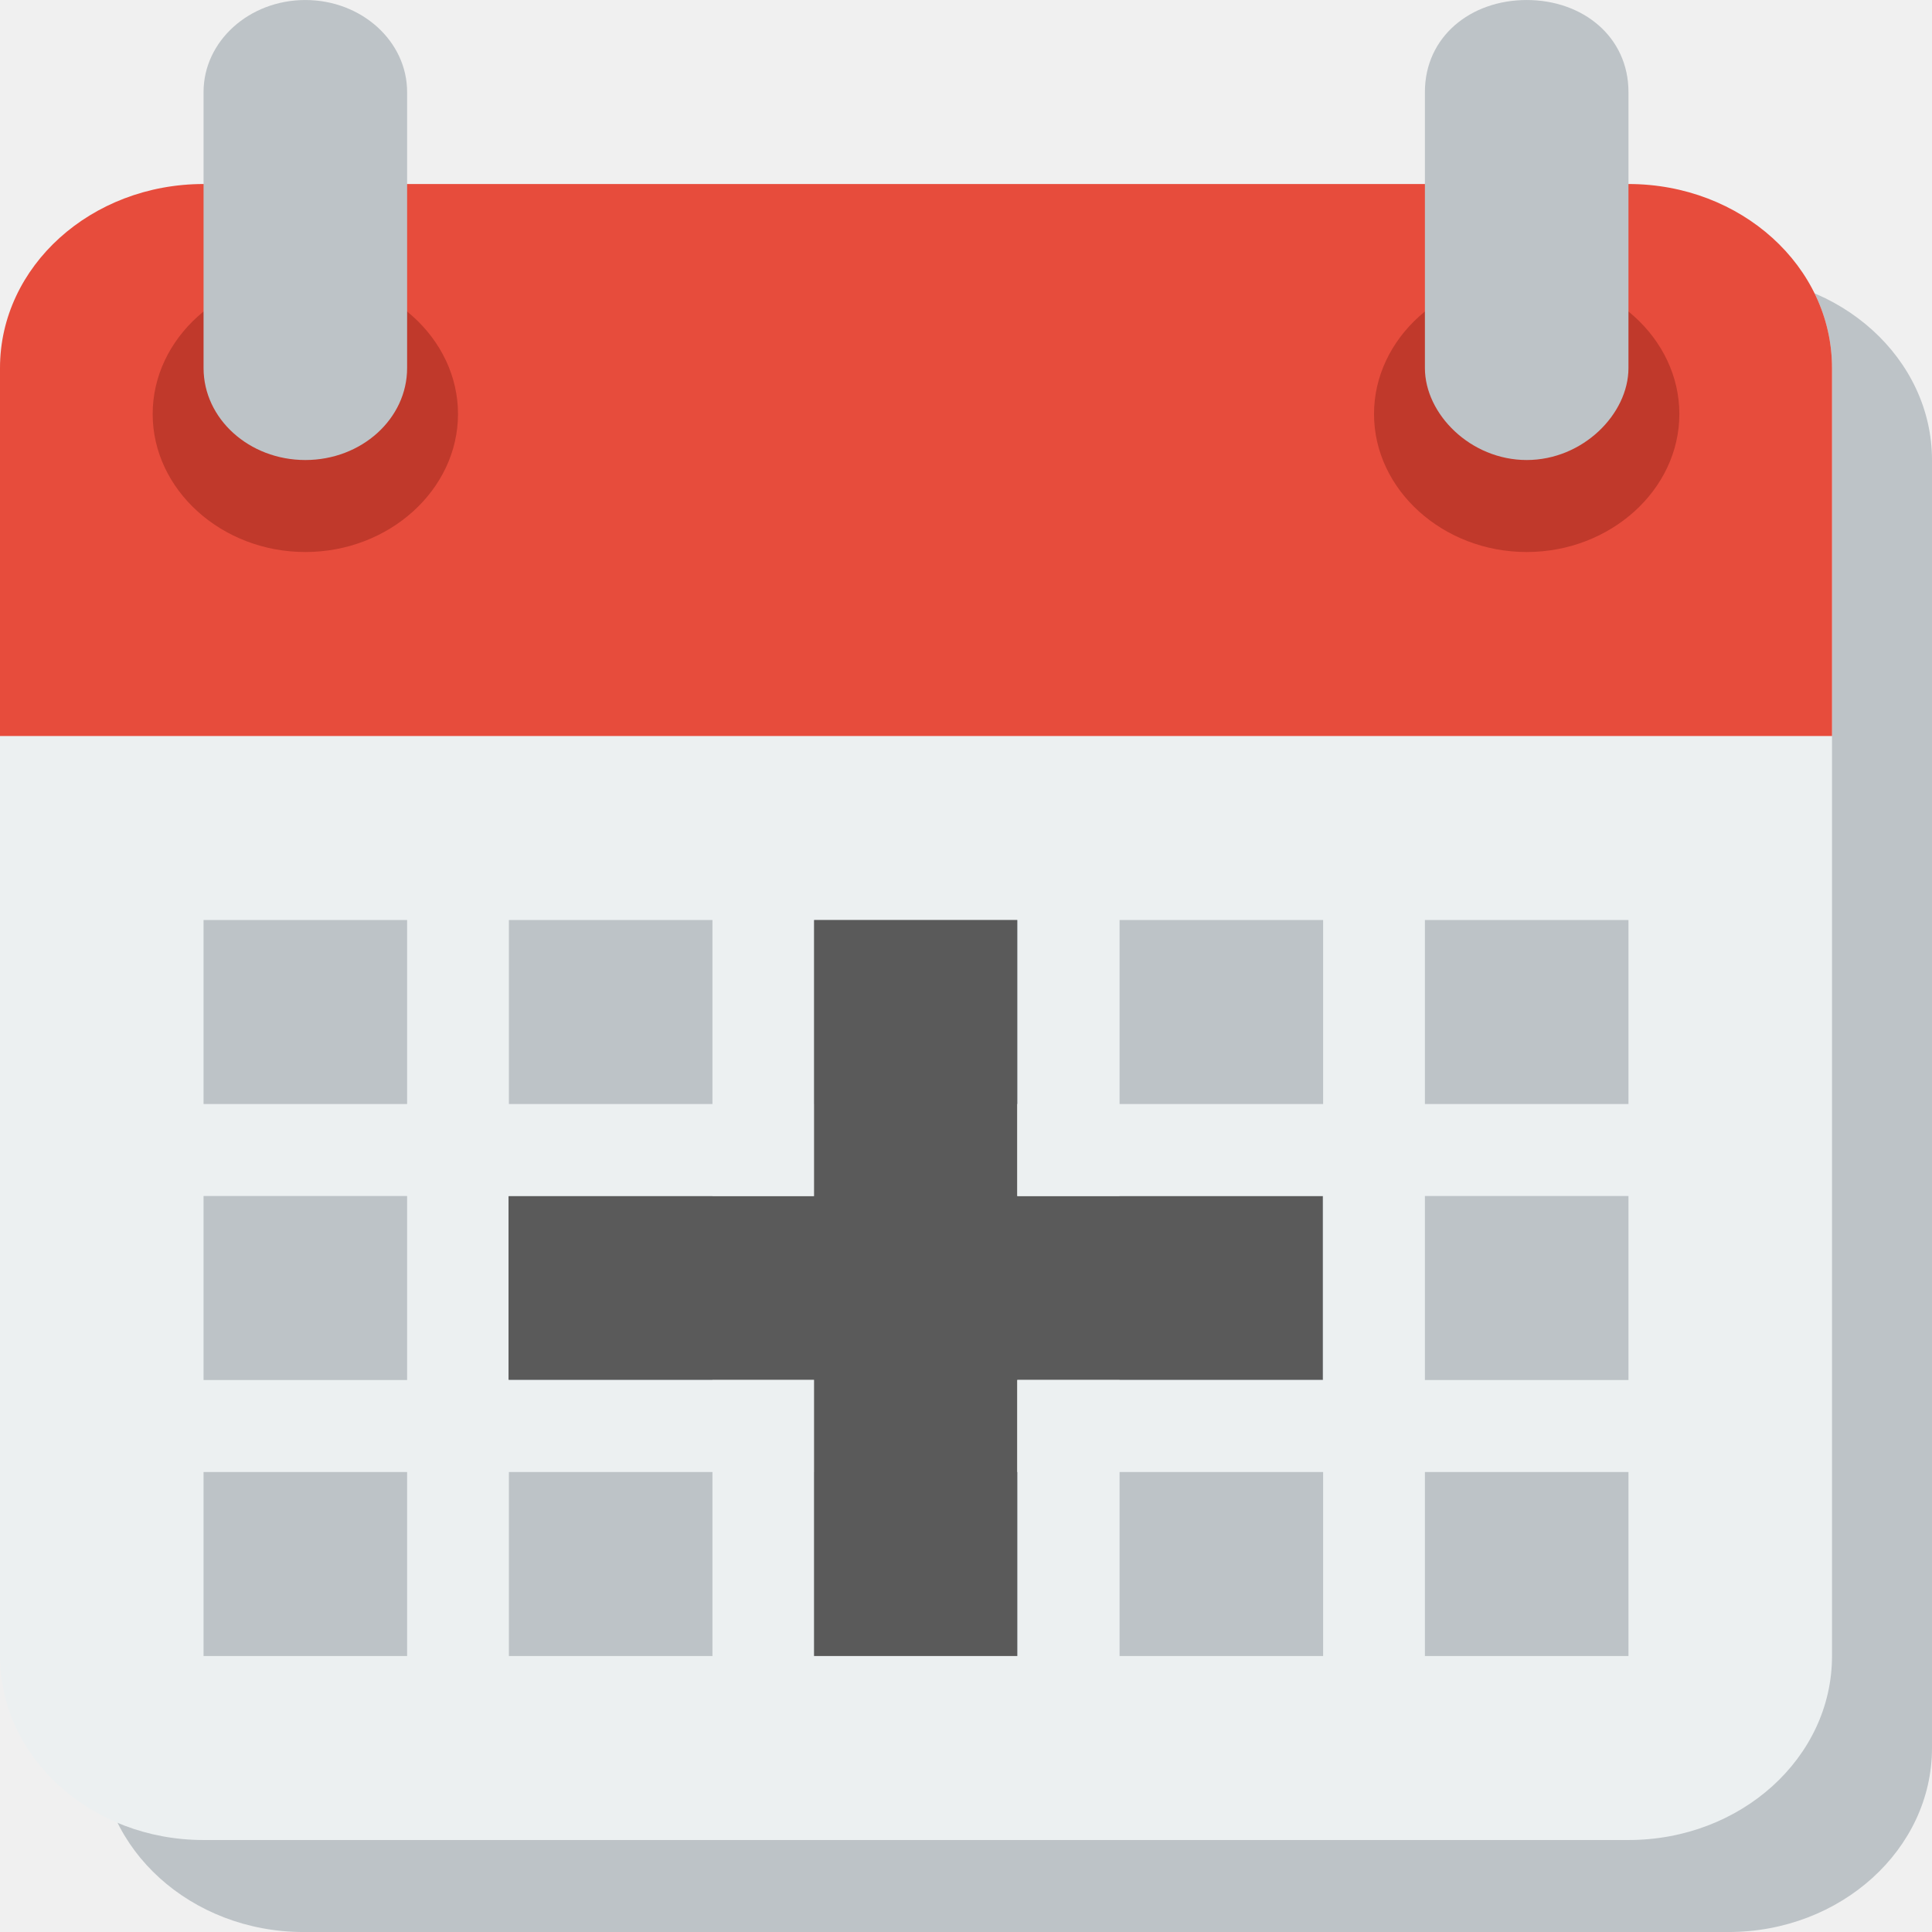
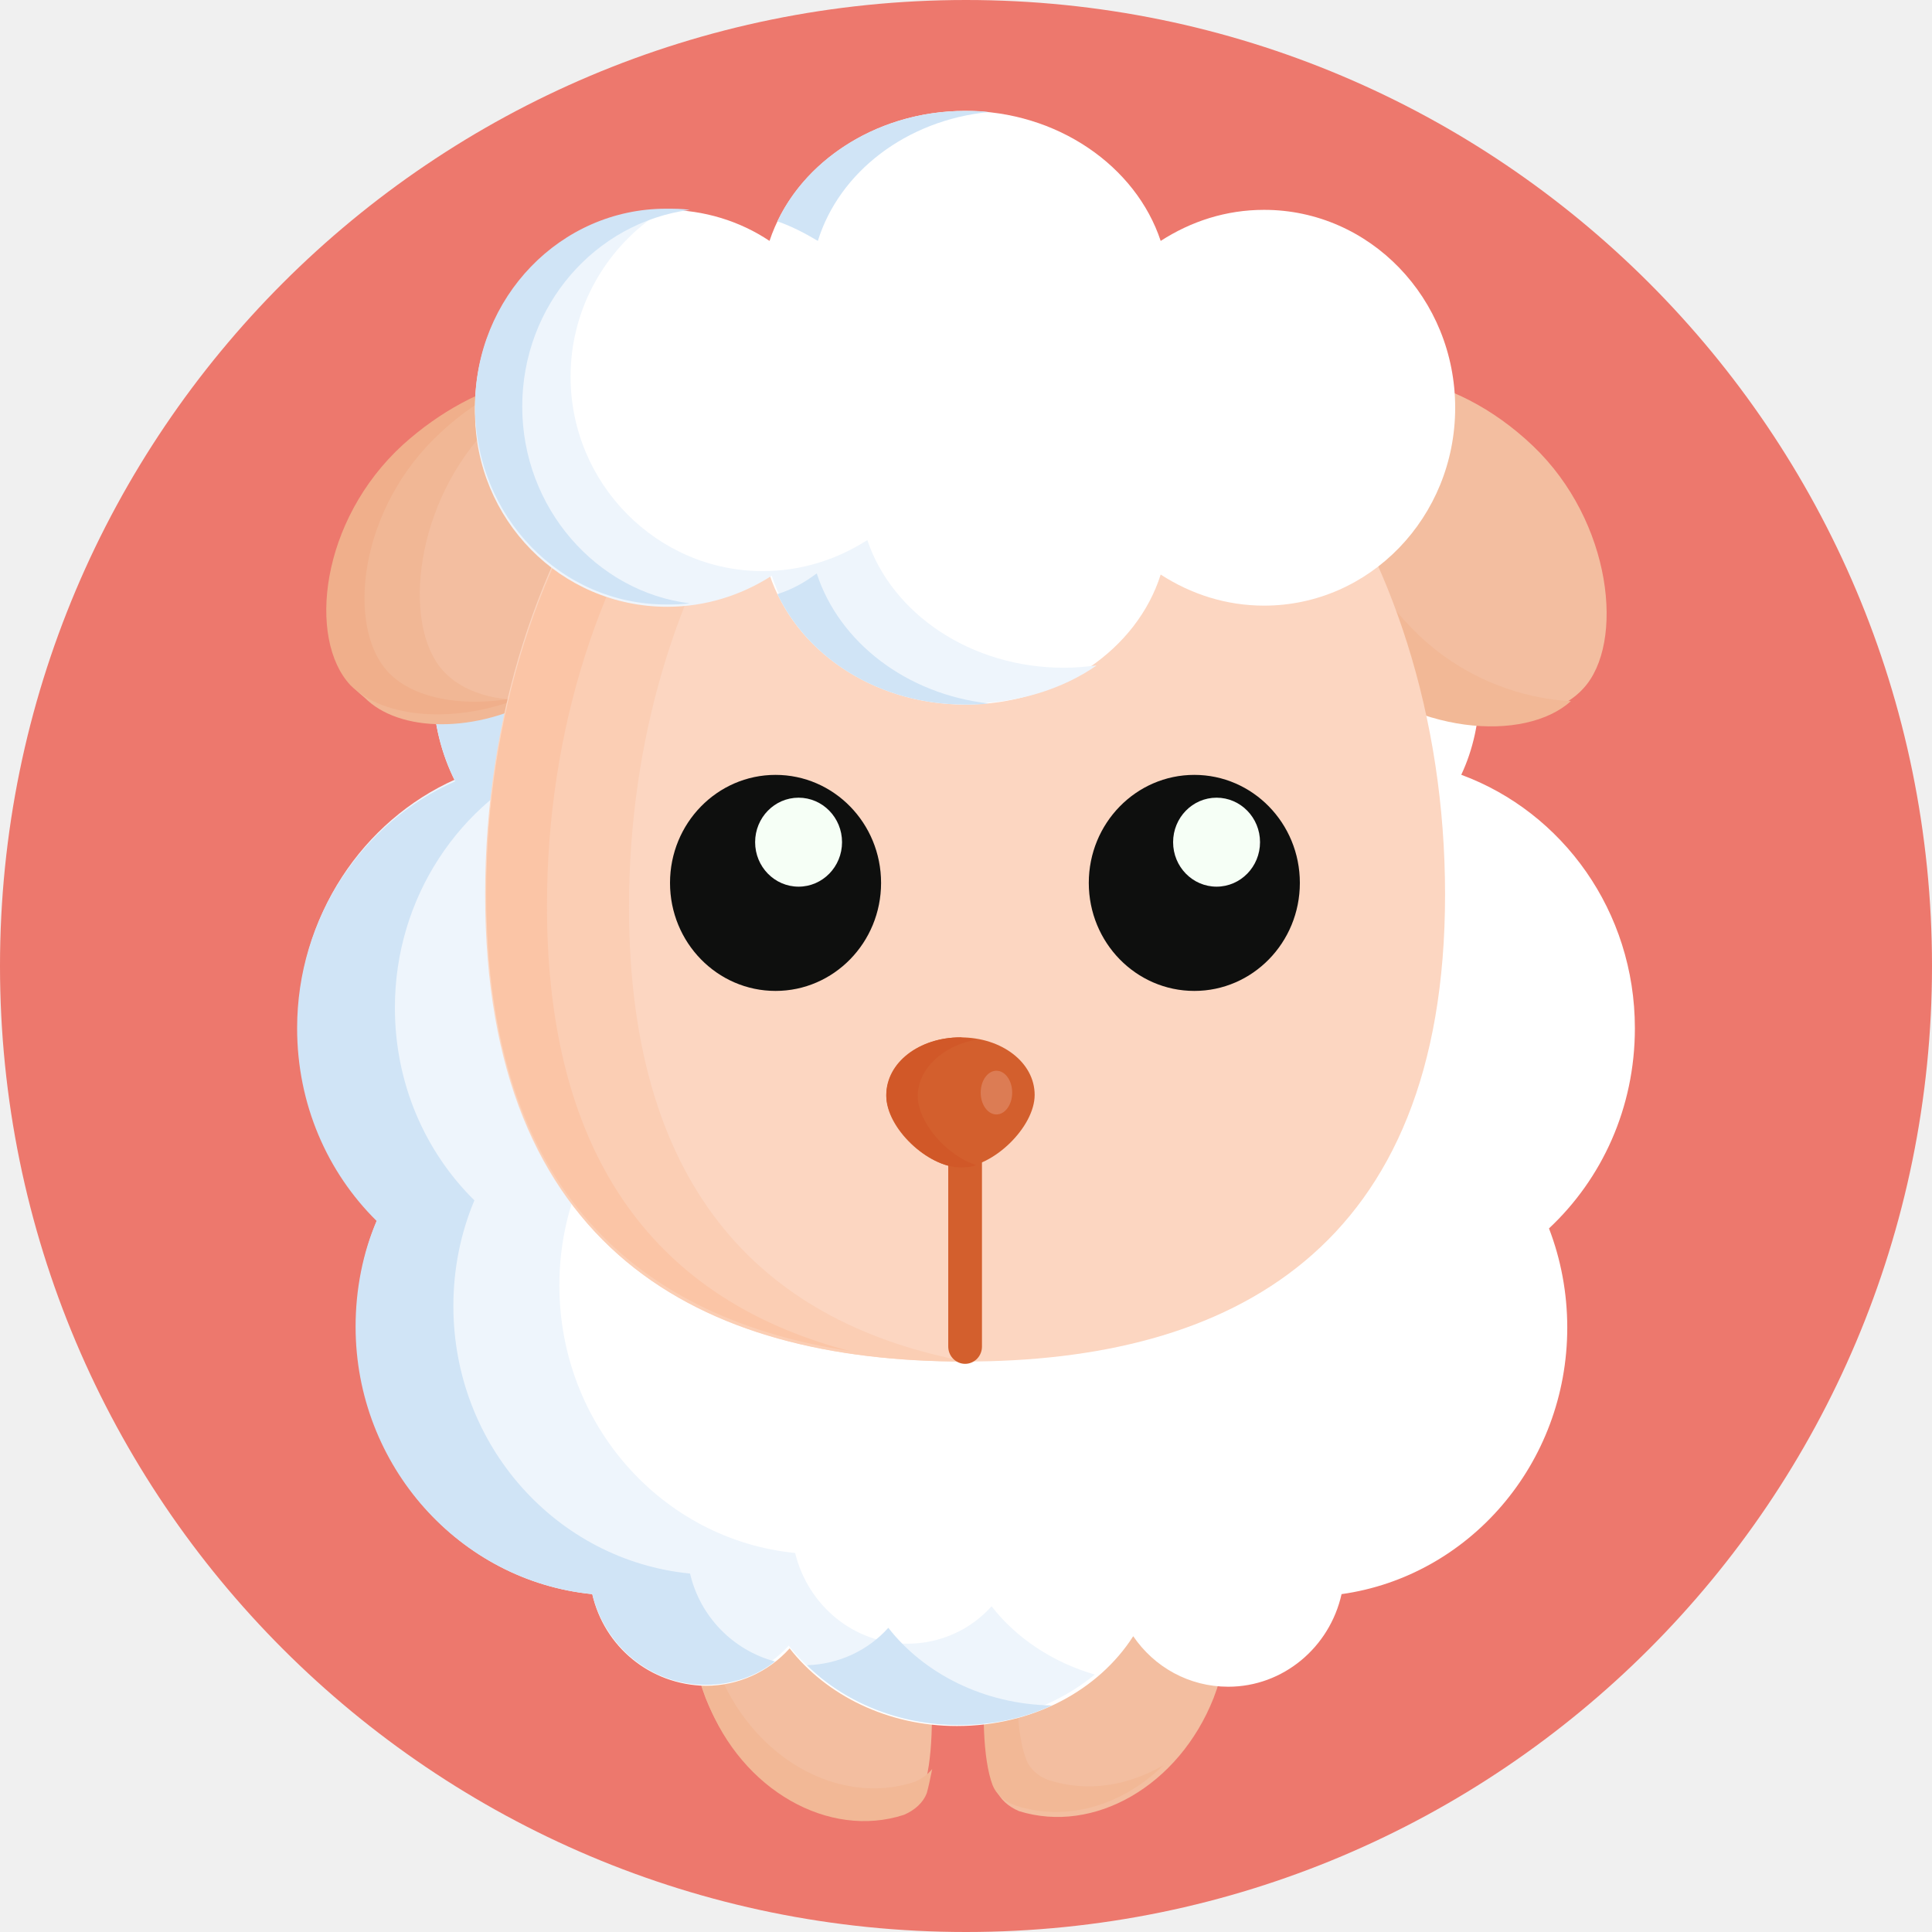
- <svg xmlns="http://www.w3.org/2000/svg" width="100%" height="100%" viewBox="0 0 24 24" version="1.1" xml:space="preserve" style="fill-rule:evenodd;clip-rule:evenodd;stroke-linejoin:round;stroke-miterlimit:2;">
-   <g transform="matrix(1.14286,0,0,1.14286,-1.71429,-1176.46)">
-     <g transform="matrix(1.10629,0,0,1,-0.732195,0)">
-       <path d="M5,1032.4C3.895,1032.4 3,1033.3 3,1034.4L3,1048.4C3,1049.5 3.895,1050.4 5,1050.4L19,1050.4C20.105,1050.4 21,1049.5 21,1048.4L21,1034.4C21,1033.3 20.105,1032.4 19,1032.4L5,1032.4Z" style="fill:rgb(189,195,199);fill-rule:nonzero;" />
-     </g>
-     <g transform="matrix(1.10629,0,0,1,-1.81888,1028.4)">
-       <path d="M5,3C3.895,3 3,3.895 3,5L3,19C3,20.105 3.895,21 5,21L19,21C20.105,21 21,20.105 21,19L21,5C21,3.895 20.105,3 19,3L5,3Z" style="fill:rgb(236,240,241);fill-rule:nonzero;" />
-     </g>
-     <g transform="matrix(1.10629,0,0,1,-1.81888,1028.4)">
-       <path d="M5,3C3.895,3 3,3.895 3,5L3,9L21,9L21,5C21,3.895 20.105,3 19,3L5,3Z" style="fill:rgb(231,76,60);fill-rule:nonzero;" />
-     </g>
-     <g transform="matrix(1.10629,0,0,1,-1.26573,1028.4)">
-       <path d="M7,5.5C7,6.323 6.323,7 5.5,7C4.677,7 4,6.323 4,5.5C4,4.677 4.677,4 5.5,4C6.323,4 7,4.677 7,5.5Z" style="fill:rgb(192,57,43);fill-rule:nonzero;" />
-     </g>
-     <g transform="matrix(1.10629,0,0,1,-1.81888,1028.4)">
-       <path d="M6,1C5.448,1 5,1.448 5,2L5,5C5,5.552 5.448,6 6,6C6.552,6 7,5.552 7,5L7,2C7,1.448 6.552,1 6,1Z" style="fill:rgb(189,195,199);fill-rule:nonzero;" />
-     </g>
-     <g transform="matrix(1.10629,0,0,1,12.0098,1028.4)">
-       <path d="M7,5.5C7,6.323 6.323,7 5.5,7C4.677,7 4,6.323 4,5.5C4,4.677 4.677,4 5.5,4C6.323,4 7,4.677 7,5.5Z" style="fill:rgb(192,57,43);fill-rule:nonzero;" />
-     </g>
-     <g transform="matrix(1.10629,0,0,1,-1.81888,0)">
-       <path d="M18,1029.4C17.448,1029.4 17,1029.8 17,1030.4L17,1033.4C17,1033.9 17.448,1034.4 18,1034.4C18.552,1034.4 19,1033.9 19,1033.4L19,1030.4C19,1029.8 18.552,1029.4 18,1029.4Z" style="fill:rgb(189,195,199);fill-rule:nonzero;" />
-       <path d="M5,1039.4L5,1041.4L7,1041.4L7,1039.4L5,1039.4ZM8,1039.4L8,1041.4L10,1041.4L10,1039.4L8,1039.4ZM11,1039.4L11,1041.4L13,1041.4L13,1039.4L11,1039.4ZM14,1039.4L14,1041.4L16,1041.4L16,1039.4L14,1039.4ZM17,1039.4L17,1041.4L19,1041.4L19,1039.4L17,1039.4Z" style="fill:rgb(189,195,199);fill-rule:nonzero;" />
-       <path d="M5,1042.4L5,1044.4L7,1044.4L7,1042.4L5,1042.4ZM8,1042.4L8,1044.4L10,1044.4L10,1042.4L8,1042.4ZM11,1042.4L11,1044.4L13,1044.4L13,1042.4L11,1042.4ZM14,1042.4L14,1044.4L16,1044.4L16,1042.4L14,1042.4ZM17,1042.4L17,1044.4L19,1044.4L19,1042.4L17,1042.4Z" style="fill:rgb(189,195,199);fill-rule:nonzero;" />
-       <path d="M5,1045.4L5,1047.4L7,1047.4L7,1045.4L5,1045.4ZM8,1045.4L8,1047.4L10,1047.4L10,1045.4L8,1045.4ZM11,1045.4L11,1047.4L13,1047.4L13,1045.4L11,1045.4ZM14,1045.4L14,1047.4L16,1047.4L16,1045.4L14,1045.4ZM17,1045.4L17,1047.4L19,1047.4L19,1045.4L17,1045.4Z" style="fill:rgb(189,195,199);fill-rule:nonzero;" />
-     </g>
-     <g transform="matrix(0.911013,0,0,0.820068,0.522237,1030.53)">
-       <rect x="10.786" y="10.816" width="2.423" height="9.755" style="fill:rgb(90,90,90);" />
-     </g>
-     <g transform="matrix(5.57835e-17,0.823483,-0.907235,5.02147e-17,25.6903,1033.52)">
-       <rect x="10.786" y="10.816" width="2.423" height="9.755" style="fill:rgb(90,90,90);" />
-     </g>
+ <svg xmlns="http://www.w3.org/2000/svg" width="100%" height="100%" viewBox="0 0 1024 1024" version="1.1" xml:space="preserve" style="fill-rule:evenodd;clip-rule:evenodd;stroke-linecap:round;stroke-linejoin:round;">
+   <g transform="matrix(0.457143,0,0,-0.457143,0,1024)">
+     <path d="M1120,2240C1738.55,2240 2240,1738.56 2240,1120C2240,501.441 1738.55,0 1120,0C501.441,0 0,501.441 0,1120C0,1738.56 501.441,2240 1120,2240" style="fill:rgb(237,120,109);" />
+   </g>
+   <g transform="matrix(0.484319,0,0,-0.495743,-30.9218,1077.92)">
+     <path d="M1074,261C1095,317 1080,476 1047,560C1008,659 1001,634 917.004,600C832.996,566 797.004,458 836,359C874,265 967.004,213 1049,238C1061,243 1070,251 1074,261" style="fill:rgb(243,190,160);" />
+   </g>
+   <g transform="matrix(0.484319,0,0,-0.495743,-30.9218,1077.92)">
+     <path d="M837.996,518C829,478 831,433 849,390C887.004,295 981,243 1064,269C1072,272 1079,277 1084,283C1082,273 1080,264 1078,257C1074,247 1065,239 1053,234C971,208 876,260 837.996,355C815,411 817.004,470 837.996,518" style="fill:rgb(242,184,150);" />
+   </g>
+   <g transform="matrix(0.484319,0,0,-0.495743,-30.9218,1077.92)">
+     <path d="M1154,261C1133,317 1148,476 1181,560C1220,659 1227,634 1311,600C1395,566 1431,458 1392,359C1354,265 1261,213 1179,238C1167,243 1158,251 1154,261" style="fill:rgb(243,190,160);" />
+   </g>
+   <g transform="matrix(0.484319,0,0,-0.495743,-30.9218,1077.92)">
+     <path d="M1233,630C1227,620 1221,606 1214,589C1180,506 1165,348 1187,293C1191,283 1200,275 1212,271C1254,258 1298,265 1337,287C1292,244 1231,226 1175,244C1163,248 1154,256 1150,266C1129,321 1144,479 1177,562C1200,616 1211,632 1233,630" style="fill:rgb(242,184,150);" />
+   </g>
+   <g transform="matrix(0.484319,0,0,-0.495743,-30.9218,1077.92)">
+     <path d="M712.004,470C567.004,484 454,607 454,756C454,796 462.004,835 477.004,869C424,921 390,994 390,1075C390,1193 461,1295 562.004,1339C547.004,1368 537.996,1402 537.996,1437C537.996,1555 632.996,1650 750,1650C867.004,1650 962.004,1555 962.004,1437C962.004,1370 932.004,1311 884,1272C925,1228 952.004,1172 960,1109C1003,1128 1050,1138 1100,1138C1166,1138 1228,1120 1280,1088C1283,1154 1309,1215 1349,1262C1294,1301 1259,1364 1259,1437C1259,1555 1354,1650 1471,1650C1588,1650 1683,1555 1683,1437C1683,1404 1676,1373 1663,1346C1774,1306 1853,1200 1853,1075C1853,990 1817,914 1759,861C1772,828 1779,792 1779,755C1779,609 1671,489 1532,470C1519,413 1468,371 1408,371C1365,371 1327,392 1304,425C1266,367 1194,329 1111,329C1035,329 967.996,362 927.996,412C905,387 872.004,372 836,372C775,373 725,414 712.004,470" style="fill:white;" />
+   </g>
+   <g transform="matrix(0.484319,0,0,-0.495743,-30.9218,1077.92)">
+     <path d="M827.004,1637C786,1598 760,1543 760,1481C760,1446 769,1412 784,1383C682.996,1339 612.004,1237 612.004,1119C612.004,1038 645,965 699,913C684,878 676,840 676,800C676,651 789,528 934,514C947.996,458 997.996,417 1057,417C1093,417 1126,432 1149,457C1176,423 1216,397 1262,384C1222,352 1169,332 1110,332C1034,332 967.004,365 927.004,415C904,390 871,375 835,375C775,375 725,416 712.004,472C567.004,486 454,609 454,758C454,798 462.004,837 477.004,871C424,923 390,996 390,1077C390,1195 461,1297 562.004,1341C547.004,1370 537.996,1404 537.996,1439C537.996,1557 632.996,1652 750,1652C777.004,1652 802.996,1647 827.004,1637Z" style="fill:rgb(238,245,252);" />
+   </g>
+   <g transform="matrix(0.484319,0,0,-0.495743,-30.9218,1077.92)">
+     <path d="M1215,351C1184,337 1150,330 1113,330C1047,330 987.004,355 947.004,394C982.004,395 1014,410 1036,434C1075,385 1141,352 1215,351ZM764,1651C694,1616 645,1544 645,1459C645,1424 654,1390 669,1361C567.004,1317 496,1215 496,1097C496,1016 529,943 582.996,891C567.996,856 560,818 560,778C560,629 672.996,506 819,492C830,446 866,410 912.004,398C891,382 865,373 836,373C776,373 726,414 712.004,470C567.004,484 452.996,607 452.996,756C452.996,796 461,835 476,869C422.004,921 389,994 389,1075C389,1193 460,1295 562.004,1339C547.004,1368 537.996,1402 537.996,1437C537.996,1555 632.996,1650 751,1650C756,1652 760,1652 764,1651Z" style="fill:rgb(208,228,246);" />
+   </g>
+   <g transform="matrix(0.595755,0,0,-0.609808,-147.975,1266.2)">
+     <path d="M564,1478C601,1438 704,1442 775,1508C846,1574 866,1669 820,1719C774,1769 680,1755 609,1689C537.996,1623 527.004,1517 564,1478" style="fill:rgb(243,190,160);" />
+   </g>
+   <g transform="matrix(0.595755,0,0,-0.609808,-147.975,1266.2)">
+     <path d="M737.004,1746C719,1736 701,1723 685,1707C617.004,1640 606,1534 642.004,1494C659,1475 691,1465 727.004,1469C666,1437 597.996,1441 570,1473C534,1513 545,1619 612.996,1686C651,1722 696,1743 737.004,1746" style="fill:rgb(241,183,149);" />
+   </g>
+   <g transform="matrix(0.595755,0,0,-0.609808,-147.975,1266.2)">
+     <path d="M712.004,1746C687.996,1736 662.996,1721 641,1701C567.004,1635 556,1531 594,1492C617.004,1468 666,1460 717.004,1472C655,1446 589,1452 560,1481C522.004,1521 532.996,1624 607.004,1690C640,1719 677.004,1738 712.004,1746" style="fill:rgb(240,175,139);" />
+   </g>
+   <g transform="matrix(0.595755,0,0,-0.609808,-147.975,1266.2)">
+     <path d="M1657,1478C1620,1438 1517,1442 1446,1508C1375,1575 1355,1669 1401,1719C1447,1769 1541,1755 1612,1689C1683,1623 1694,1517 1657,1478" style="fill:rgb(243,190,160);" />
+   </g>
+   <g transform="matrix(0.595755,0,0,-0.609808,-147.975,1266.2)">
+     <path d="M1646,1467C1605,1431 1505,1437 1435,1502C1363,1569 1343,1665 1389,1715C1410,1737 1440,1747 1474,1745C1471,1742 1468,1740 1465,1737C1418,1687 1439,1591 1511,1524C1552,1486 1603,1469 1646,1467" style="fill:rgb(242,184,150);" />
+   </g>
+   <g transform="matrix(0.595755,0,0,-0.609808,-147.975,1266.2)">
+     <path d="M1107,893C1343,893 1534,990 1534,1299C1534,1608 1343,1859 1107,1859C871,1859 680,1608 680,1299C680,990 872.004,893 1107,893" style="fill:rgb(252,214,193);" />
+   </g>
+   <g transform="matrix(0.595755,0,0,-0.609808,-147.975,1266.2)">
+     <path d="M1196,1845C979,1821 807.996,1580 807.996,1288C807.996,1036 934,925 1108,893L1106,893C871,893 681,990 681,1299C681,1608 871,1859 1106,1859C1137,1858 1167,1854 1196,1845" style="fill:rgb(251,206,180);" />
+   </g>
+   <g transform="matrix(0.595755,0,0,-0.609808,-147.975,1266.2)">
+     <path d="M1005,902C819,930 681,1039 681,1300C681,1609 874,1859 1113,1859C1145,1859 1176,1855 1206,1846C1193,1847 1180,1848 1167,1848C927.996,1848 735,1598 735,1289C735,1054 847.004,942 1005,902" style="fill:rgb(251,197,166);" />
+   </g>
+   <g transform="matrix(0.595755,0,0,-0.609808,-147.975,1266.2)">
+     <path d="M1107,1087L1107,906" style="fill:none;fill-rule:nonzero;stroke:rgb(211,95,45);stroke-width:30px;" />
+   </g>
+   <g transform="matrix(0.595755,0,0,-0.609808,-147.975,1266.2)">
+     <path d="M1102.88,1061.75C1131.88,1061.75 1168.88,1096.75 1168.88,1124.75C1168.88,1152.75 1139.87,1174.75 1102.88,1174.75C1065.87,1174.75 1036.88,1151.75 1036.88,1123.75C1036.88,1095.75 1073.88,1061.75 1102.88,1061.75" style="fill:rgb(211,95,45);" />
+   </g>
+   <g transform="matrix(0.595755,0,0,-0.609808,-147.975,1266.2)">
+     <path d="M1116.88,1172.75C1087.88,1167.75 1064.87,1147.75 1064.87,1123.75C1064.87,1100.75 1090.87,1071.75 1116.88,1063.75C1111.88,1061.75 1106.88,1061.75 1102.88,1061.75C1073.88,1061.75 1036.88,1096.75 1036.88,1124.75C1036.88,1152.75 1065.87,1174.75 1102.88,1174.75C1106.88,1173.75 1111.88,1173.75 1116.88,1172.75" style="fill:rgb(209,88,40);" />
+   </g>
+   <g transform="matrix(0.595755,0,0,-0.609808,-147.975,1266.2)">
+     <path d="M1134.87,1145.75C1142.61,1145.75 1148.88,1137.24 1148.88,1126.75C1148.88,1116.26 1142.61,1107.75 1134.87,1107.75C1127.14,1107.75 1120.87,1116.26 1120.87,1126.75C1120.87,1137.24 1127.14,1145.75 1134.87,1145.75" style="fill:rgb(220,124,84);" />
+   </g>
+   <g transform="matrix(0.595755,0,0,-0.609808,-147.975,1266.2)">
+     <path d="M932.996,1867C955,1932 1025,1980 1107,1980C1189,1980 1259,1932 1281,1867C1308,1884 1339,1894 1373,1894C1467,1894 1543,1817 1543,1722C1543,1627 1467,1550 1373,1550C1339,1550 1308,1560 1281,1577C1260,1512 1190,1464 1107,1464C1024,1464 955,1512 932.996,1577C907.004,1560 875,1550 841,1550C747.004,1550 671,1627 671,1722C671,1817 747.004,1894 841,1894C875,1894 907.004,1884 932.996,1867" style="fill:white;" />
+   </g>
+   <g transform="matrix(0.595755,0,0,-0.609808,-147.975,1266.2)">
+     <path d="M1224,1498C1193,1477 1153,1465 1110,1465C1027,1465 956,1512 935,1576C907.996,1559 876,1549 842.004,1549C747.004,1549 671,1625 671,1718C671,1806 740,1879 827.004,1886C784,1855 756,1805 756,1749C756,1656 832.996,1580 927.004,1580C961,1580 992.996,1590 1020,1607C1042,1543 1112,1496 1195,1496C1206,1496 1215,1497 1224,1498Z" style="fill:rgb(238,245,252);" />
+   </g>
+   <g transform="matrix(0.595755,0,0,-0.609808,-147.975,1266.2)">
+     <path d="M862.004,1552C855,1551 847.996,1551 841,1551C747.004,1551 671,1628 671,1723C671,1818 747.004,1895 841,1895C847.996,1895 855,1895 862.004,1894C777.996,1883 712.996,1811 712.996,1723C712.996,1635 779,1562 862.004,1552ZM1128,1465C1121,1464 1114,1464 1107,1464C1032,1464 967.996,1503 940,1560C952.996,1564 964,1570 975,1578C995,1518 1055,1473 1128,1465ZM940,1884C967.004,1940 1032,1980 1107,1980C1114,1980 1121,1980 1128,1979C1055,1972 995,1927 976,1867C964,1874 952.004,1880 940,1884Z" style="fill:rgb(208,228,246);" />
+   </g>
+   <g transform="matrix(1.3318,0,0,-1.36321,-826.19,2201.96)">
+     <path d="M929,1314C952.195,1314 971,1295.2 971,1272C971,1248.8 952.195,1230 929,1230C905.805,1230 887.004,1248.8 887.004,1272C887.004,1295.2 905.805,1314 929,1314" style="fill:rgb(14,15,14);" />
+   </g>
+   <g transform="matrix(0.548454,0,0,-0.561391,-86.2507,1160.46)">
+     <path d="M929,1314C952.195,1314 971,1295.2 971,1272C971,1248.8 952.195,1230 929,1230C905.805,1230 887.004,1248.8 887.004,1272C887.004,1295.2 905.805,1314 929,1314" style="fill:rgb(246,255,246);" />
+   </g>
+   <g transform="matrix(1.3318,0,0,-1.36321,-1103.65,2201.96)">
+     <path d="M1304,1314C1327.2,1314 1346,1295.2 1346,1272C1346,1248.8 1327.2,1230 1304,1230C1280.8,1230 1262,1248.8 1262,1272C1262,1295.2 1280.8,1314 1304,1314" style="fill:rgb(14,15,14);" />
+   </g>
+   <g transform="matrix(0.548454,0,0,-0.561391,135.291,1160.46)">
+     <path d="M929,1314C952.195,1314 971,1295.2 971,1272C971,1248.8 952.195,1230 929,1230C905.805,1230 887.004,1248.8 887.004,1272C887.004,1295.2 905.805,1314 929,1314" style="fill:rgb(246,255,246);" />
  </g>
</svg>
